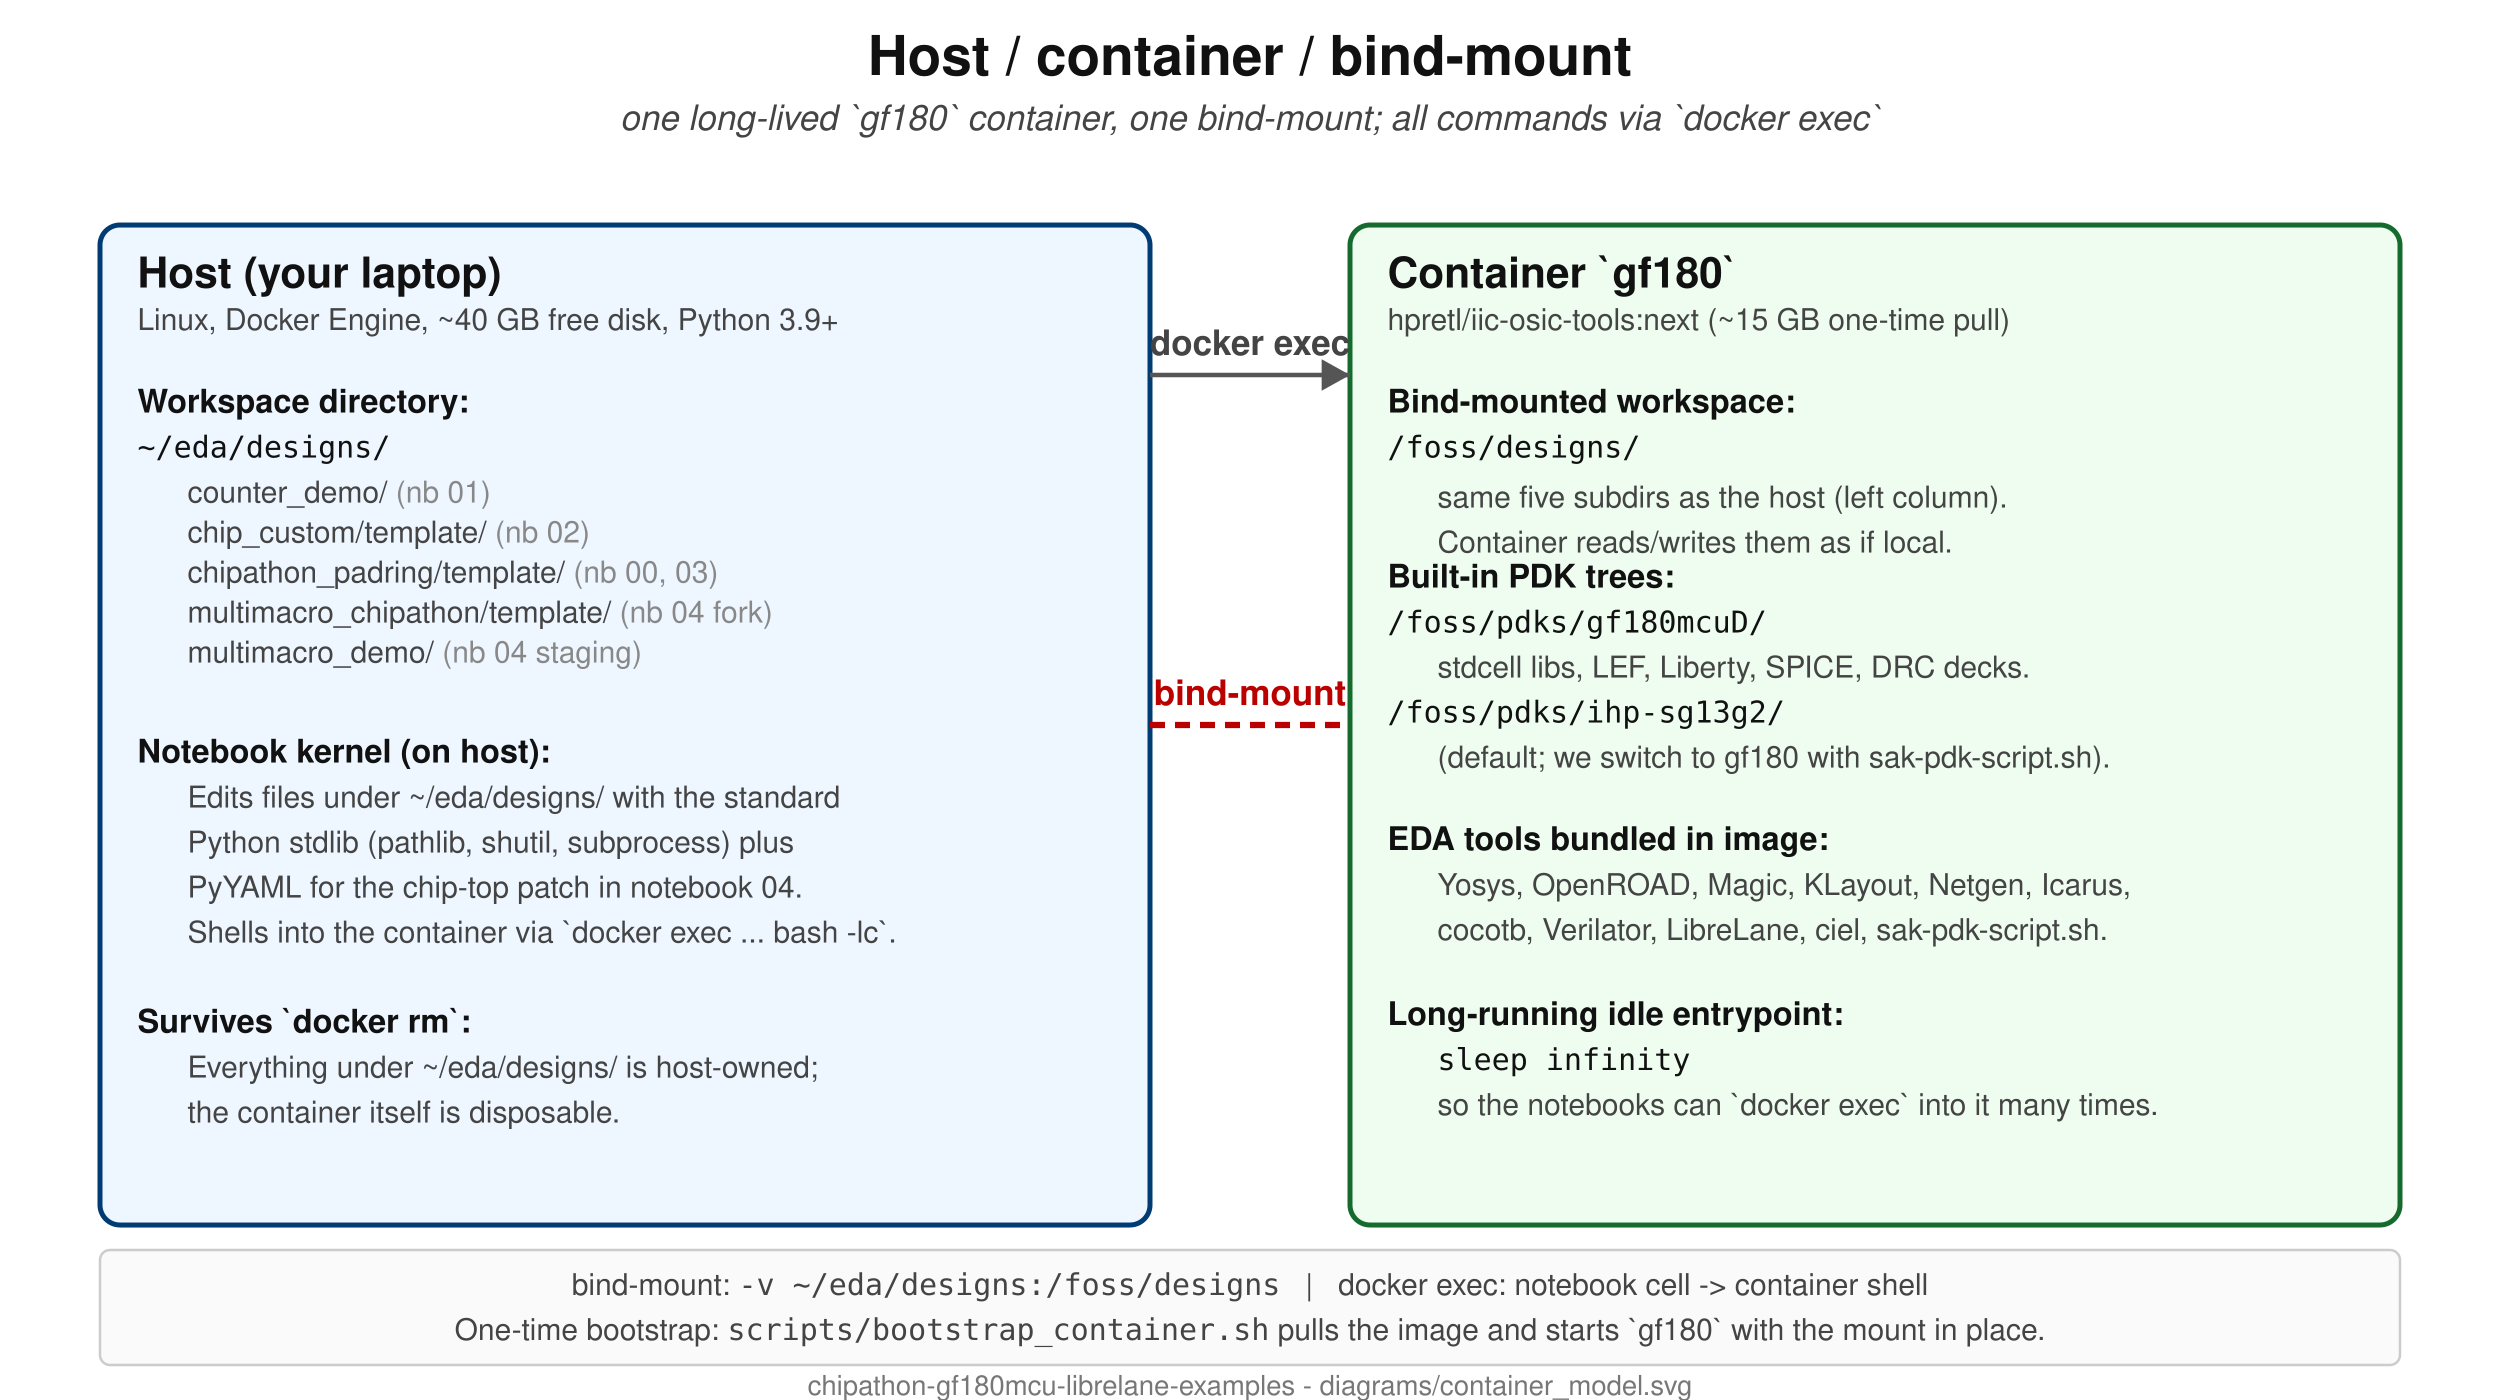
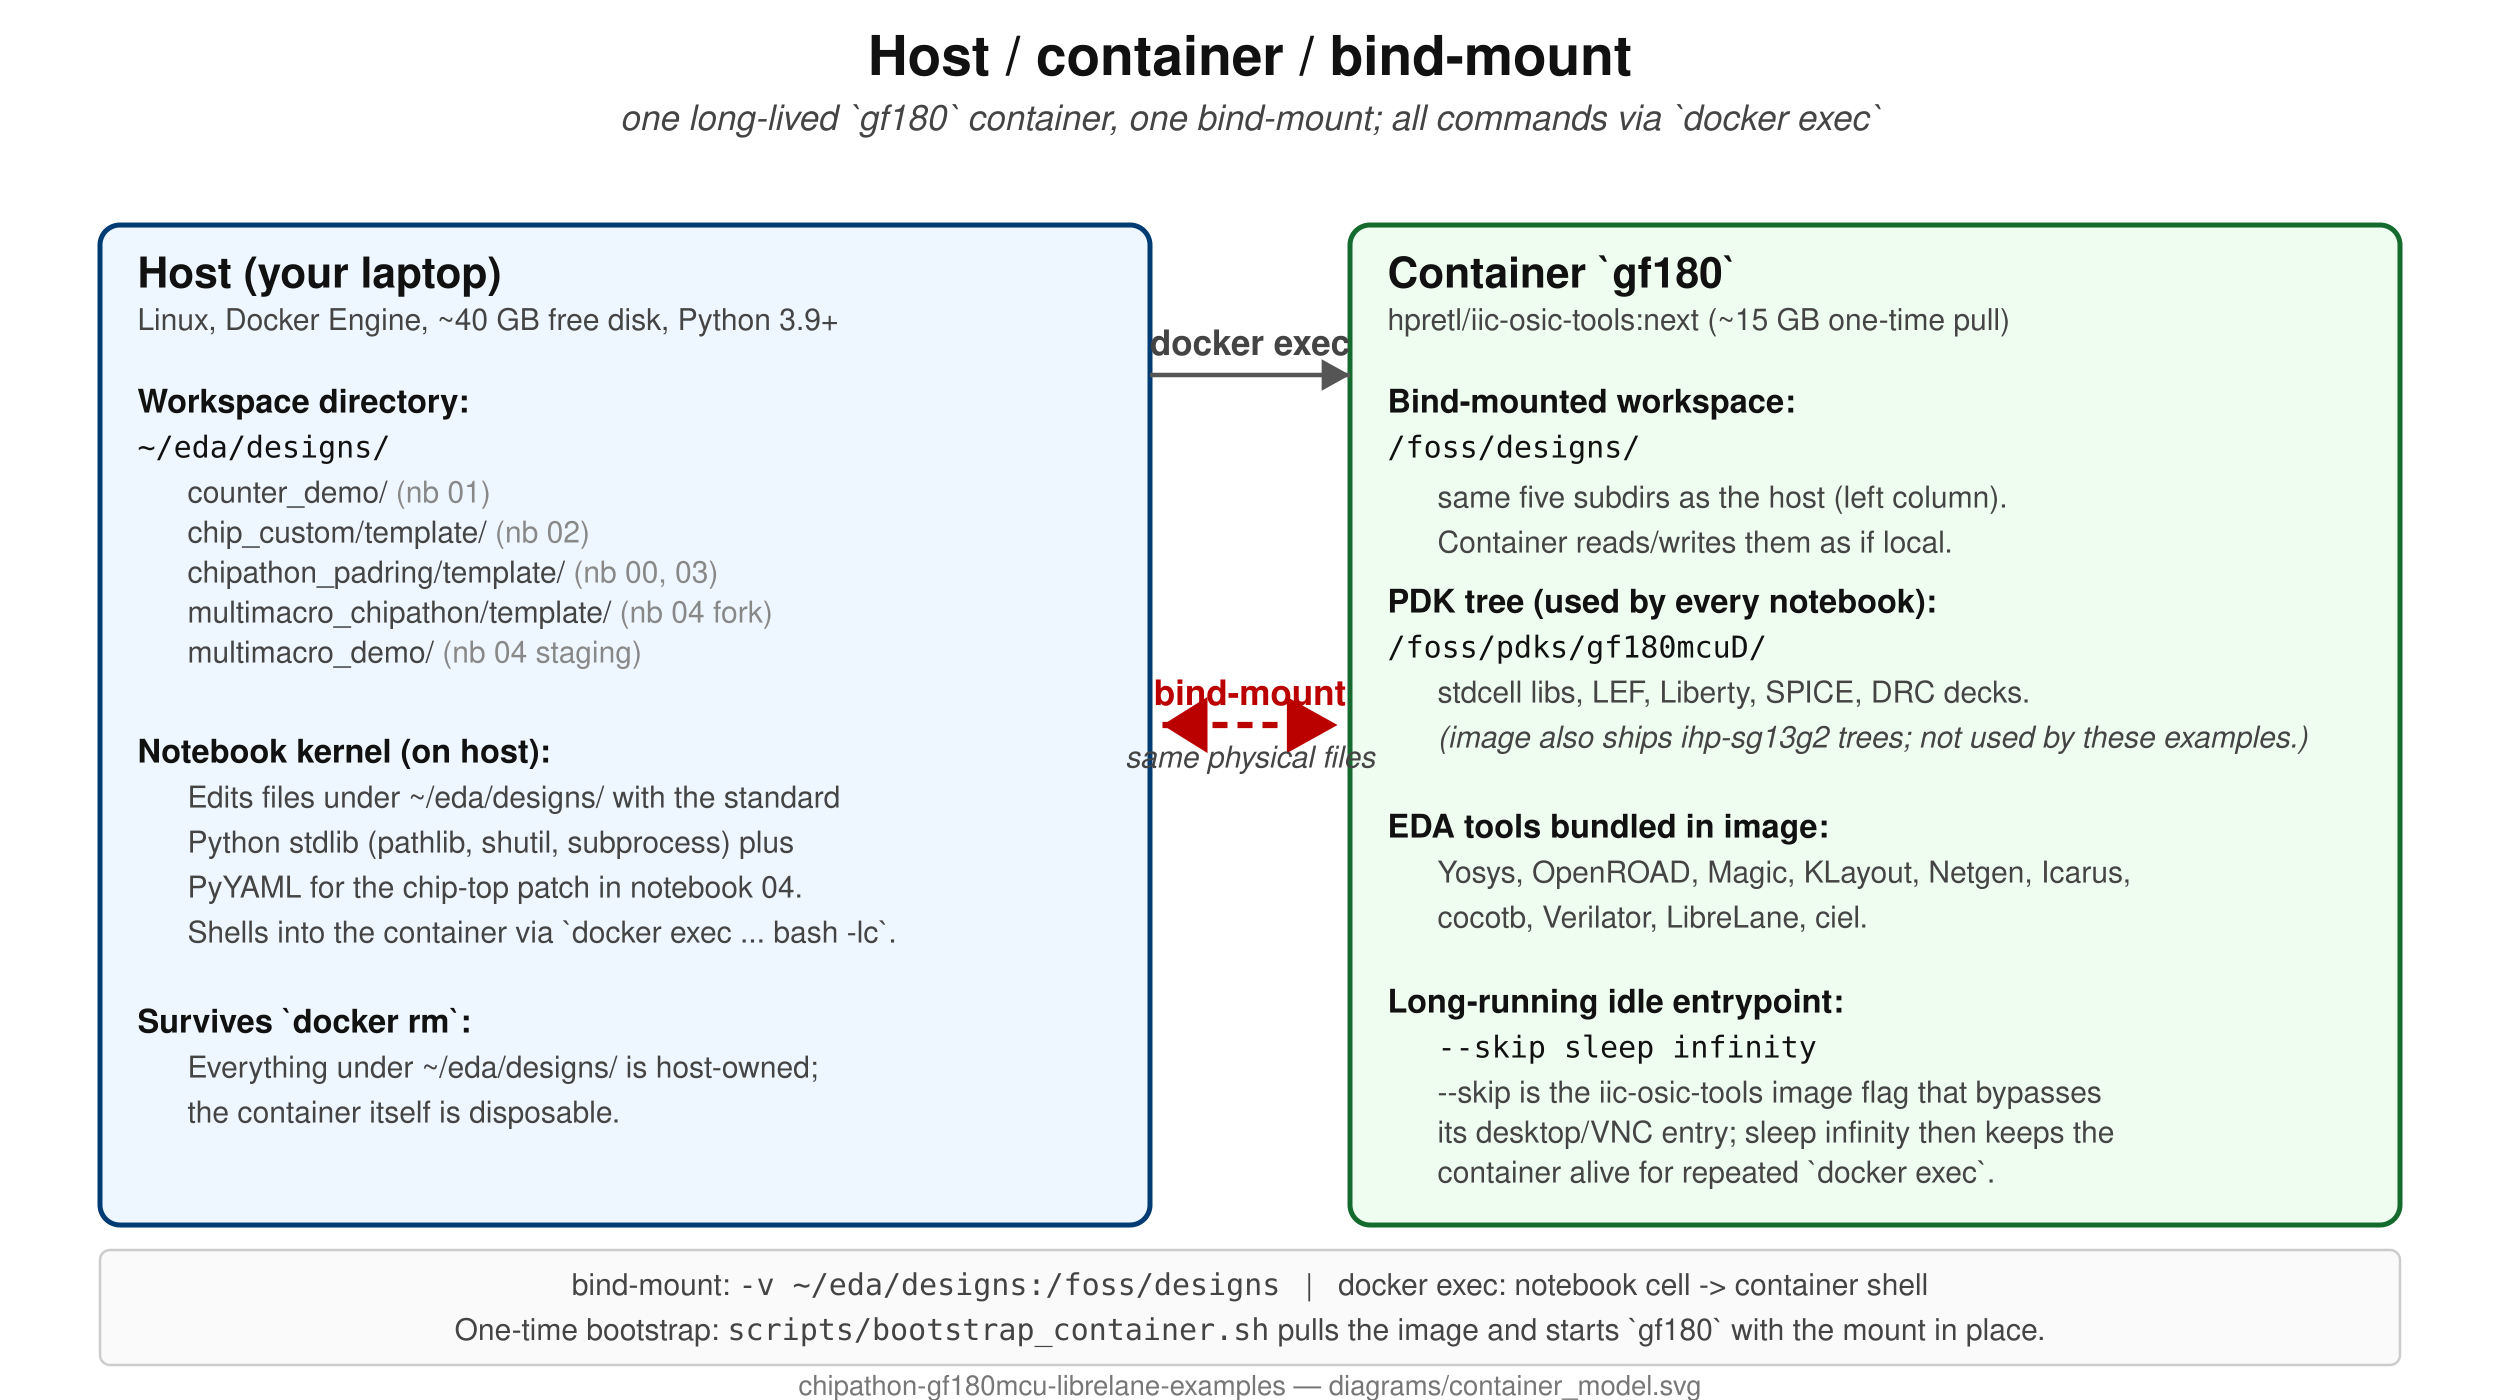
<svg xmlns="http://www.w3.org/2000/svg" viewBox="0 0 1000 560" font-family="Helvetica,Arial,sans-serif">
  <style>
    .title      { font-size:22px; fill:#111; text-anchor:middle; font-weight:bold; }
    .subtitle   { font-size:14px; fill:#444; text-anchor:middle; font-style:italic; }
    .host       { fill:#eef6ff; stroke:#003b73; stroke-width:2; }
    .container  { fill:#eefdef; stroke:#156b2e; stroke-width:2; }
    .label-big  { font-size:17px; fill:#111; font-weight:bold; }
    .label      { font-size:13px; fill:#111; font-weight:bold; }
    .kv         { font-size:12px; fill:#111; font-family:monospace; }
    .sub        { font-size:12px; fill:#444; }
-     .bind       { fill:none; stroke:#b00; stroke-width:2.5; stroke-dasharray:6,4; }
+     .bind       { fill:none; stroke:#b00; stroke-width:2.5; stroke-dasharray:6,4; marker-start:url(#arrowhead-red-l); marker-end:url(#arrowhead-red-r); }
    .bind-label { font-size:14px; fill:#b00; font-weight:bold; }
    .arrow      { fill:none; stroke:#555; stroke-width:1.8; marker-end:url(#arrowhead); }
    .exec-label { font-size:14px; fill:#444; font-weight:bold; }
    .footer     { font-size:11px; fill:#777; text-anchor:middle; }
  </style>
  <defs>
    <marker id="arrowhead" viewBox="0 0 10 10" refX="9" refY="5" markerWidth="7" markerHeight="7" orient="auto">
      <path d="M0,0 L0,10 L9,5 z" fill="#555" />
+     </marker>
+     <marker id="arrowhead-red-r" viewBox="0 0 10 10" refX="9" refY="5" markerWidth="9" markerHeight="9" orient="auto">
+       <path d="M0,0 L0,10 L9,5 z" fill="#b00" />
+     </marker>
+     <marker id="arrowhead-red-l" viewBox="0 0 10 10" refX="1" refY="5" markerWidth="9" markerHeight="9" orient="auto">
+       <path d="M9,0 L9,10 L1,5 z" fill="#b00" />
    </marker>
  </defs>
  <text class="title" x="500" y="30">Host / container / bind-mount</text>
  <text class="subtitle" x="500" y="52">one long-lived `gf180` container, one bind-mount; all commands via `docker exec`</text>
  <rect class="host" x="40" y="90" width="420" height="400" rx="8" />
  <text class="label-big" x="55" y="115">Host (your laptop)</text>
  <text class="sub" x="55" y="132">Linux, Docker Engine, ~40 GB free disk, Python 3.9+</text>
  <text class="label" x="55" y="165">Workspace directory:</text>
  <text class="kv" x="55" y="183">~/eda/designs/</text>
  <text class="sub" x="75" y="201">counter_demo/                <tspan fill="#888">(nb 01)</tspan>
  </text>
  <text class="sub" x="75" y="217">chip_custom/template/        <tspan fill="#888">(nb 02)</tspan>
  </text>
  <text class="sub" x="75" y="233">chipathon_padring/template/  <tspan fill="#888">(nb 00, 03)</tspan>
  </text>
  <text class="sub" x="75" y="249">multimacro_chipathon/template/ <tspan fill="#888">(nb 04 fork)</tspan>
  </text>
  <text class="sub" x="75" y="265">multimacro_demo/             <tspan fill="#888">(nb 04 staging)</tspan>
  </text>
  <text class="label" x="55" y="305">Notebook kernel (on host):</text>
  <text class="sub" x="75" y="323">Edits files under ~/eda/designs/ with the standard</text>
  <text class="sub" x="75" y="341">Python stdlib (pathlib, shutil, subprocess) plus</text>
  <text class="sub" x="75" y="359">PyYAML for the chip-top patch in notebook 04.</text>
  <text class="sub" x="75" y="377">Shells into the container via `docker exec ... bash -lc`.</text>
  <text class="label" x="55" y="413">Survives `docker rm`:</text>
  <text class="sub" x="75" y="431">Everything under ~/eda/designs/ is host-owned;</text>
  <text class="sub" x="75" y="449">the container itself is disposable.</text>
  <rect class="container" x="540" y="90" width="420" height="400" rx="8" />
  <text class="label-big" x="555" y="115">Container `gf180`</text>
  <text class="sub" x="555" y="132">hpretl/iic-osic-tools:next   (~15 GB one-time pull)</text>
  <text class="label" x="555" y="165">Bind-mounted workspace:</text>
  <text class="kv" x="555" y="183">/foss/designs/</text>
  <text class="sub" x="575" y="203">same five subdirs as the host (left column).</text>
  <text class="sub" x="575" y="221">Container reads/writes them as if local.</text>
-   <text class="label" x="555" y="235">Built-in PDK trees:</text>
-   <text class="kv" x="555" y="253">/foss/pdks/gf180mcuD/</text>
-   <text class="sub" x="575" y="271">stdcell libs, LEF, Liberty, SPICE, DRC decks.</text>
-   <text class="kv" x="555" y="289">/foss/pdks/ihp-sg13g2/</text>
-   <text class="sub" x="575" y="307">(default; we switch to gf180 with sak-pdk-script.sh).</text>
-   <text class="label" x="555" y="340">EDA tools bundled in image:</text>
-   <text class="sub" x="575" y="358">Yosys, OpenROAD, Magic, KLayout, Netgen, Icarus,</text>
-   <text class="sub" x="575" y="376">cocotb, Verilator, LibreLane, ciel, sak-pdk-script.sh.</text>
-   <text class="label" x="555" y="410">Long-running idle entrypoint:</text>
-   <text class="kv" x="575" y="428">sleep infinity</text>
-   <text class="sub" x="575" y="446">so the notebooks can `docker exec` into it many times.</text>
+   <text class="label" x="555" y="245">PDK tree (used by every notebook):</text>
+   <text class="kv" x="555" y="263">/foss/pdks/gf180mcuD/</text>
+   <text class="sub" x="575" y="281">stdcell libs, LEF, Liberty, SPICE, DRC decks.</text>
+   <text class="sub" x="575" y="299" font-style="italic">(image also ships ihp-sg13g2 trees; not used by these examples.)</text>
+   <text class="label" x="555" y="335">EDA tools bundled in image:</text>
+   <text class="sub" x="575" y="353">Yosys, OpenROAD, Magic, KLayout, Netgen, Icarus,</text>
+   <text class="sub" x="575" y="371">cocotb, Verilator, LibreLane, ciel.</text>
+   <text class="label" x="555" y="405">Long-running idle entrypoint:</text>
+   <text class="kv" x="575" y="423">--skip sleep infinity</text>
+   <text class="sub" x="575" y="441">--skip is the iic-osic-tools image flag that bypasses</text>
+   <text class="sub" x="575" y="457">its desktop/VNC entry; sleep infinity then keeps the</text>
+   <text class="sub" x="575" y="473">container alive for repeated `docker exec`.</text>
  <path class="arrow" d="M 460 150 L 540 150" />
  <text class="exec-label" x="500" y="142" text-anchor="middle">docker exec</text>
-   <path class="bind" d="M 460 290 L 540 290" />
+   <path class="bind" d="M 465 290 L 535 290" />
  <text class="bind-label" x="500" y="282" text-anchor="middle">bind-mount</text>
+   <text class="sub" x="500" y="307" text-anchor="middle" font-style="italic">same physical files</text>
  <rect x="40" y="500" width="920" height="46" fill="#fafafa" stroke="#ccc" stroke-width="1" rx="4" />
  <text class="sub" x="500" y="518" text-anchor="middle">
    bind-mount: <tspan font-family="monospace">-v ~/eda/designs:/foss/designs</tspan>
      |   docker exec: notebook cell -&gt; container shell
  </text>
  <text class="sub" x="500" y="536" text-anchor="middle">
    One-time bootstrap: <tspan font-family="monospace">scripts/bootstrap_container.sh</tspan> pulls the image and starts `gf180` with the mount in place.
  </text>
-   <text class="footer" x="500" y="558">chipathon-gf180mcu-librelane-examples - diagrams/container_model.svg</text>
+   <text class="footer" x="500" y="558">chipathon-gf180mcu-librelane-examples — diagrams/container_model.svg</text>
</svg>
